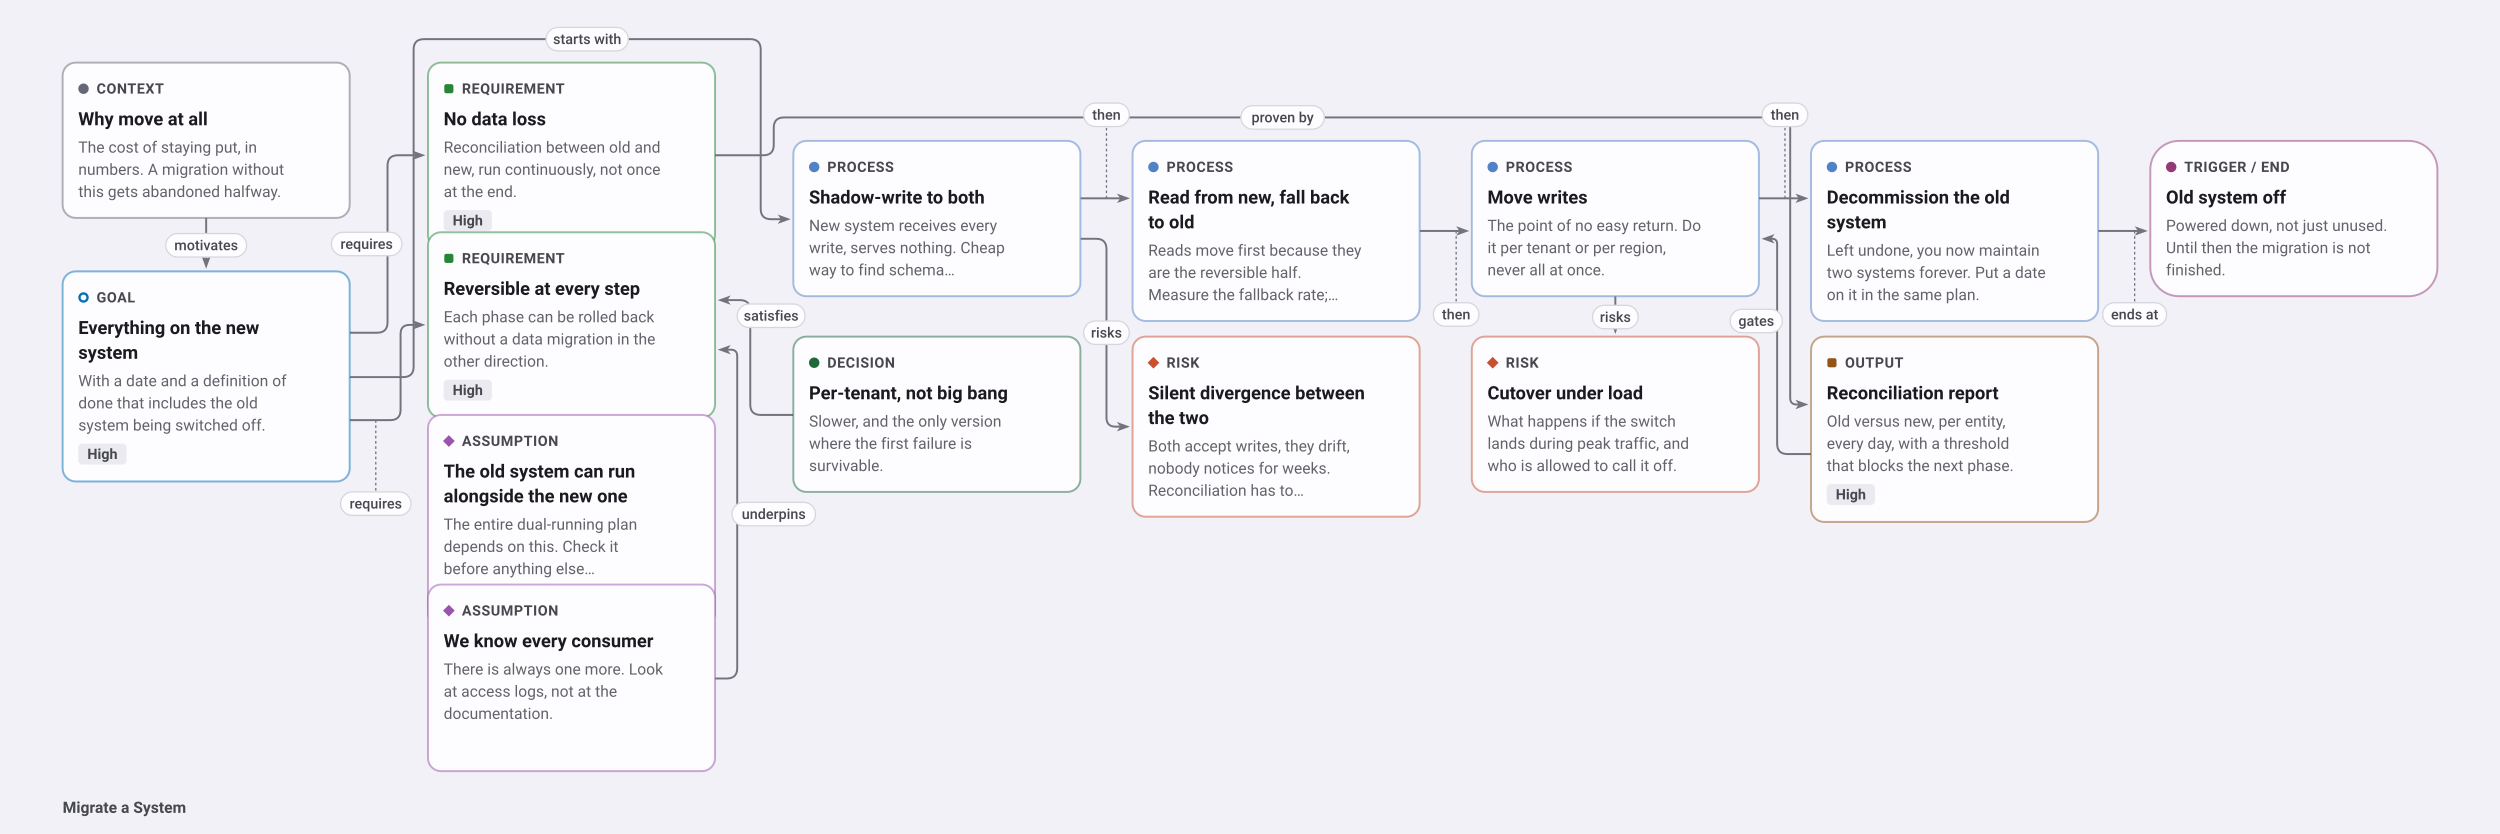
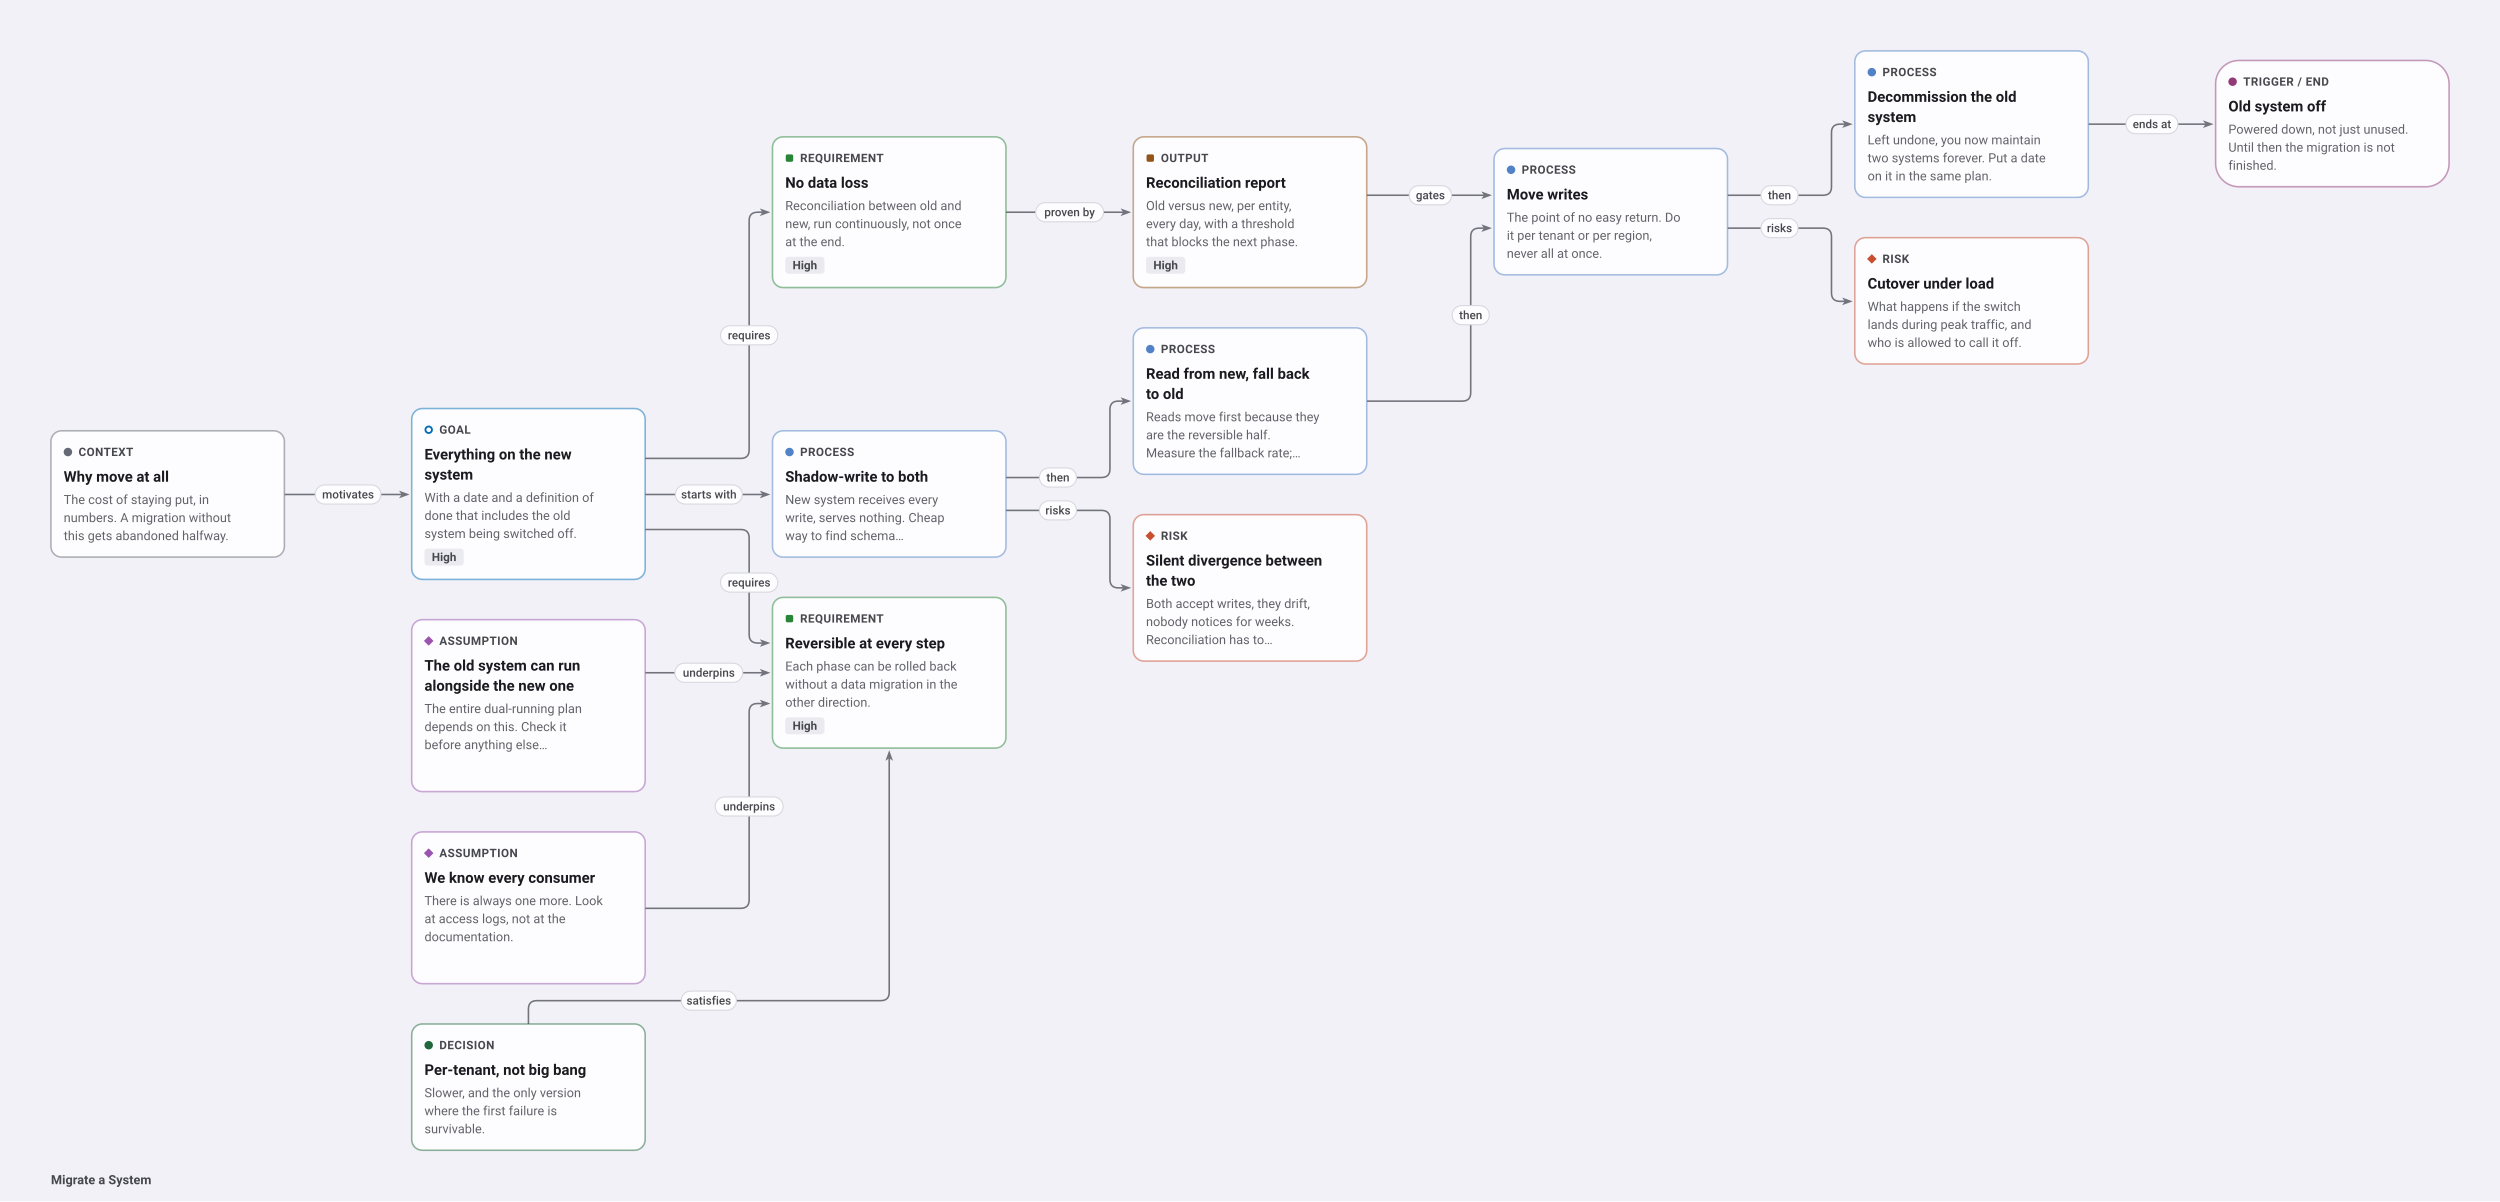
- <svg xmlns="http://www.w3.org/2000/svg" width="1916" height="639" viewBox="0 0 1916 639" font-family="Avenir Next, -apple-system, BlinkMacSystemFont, Segoe UI, Roboto, sans-serif">
+ <svg xmlns="http://www.w3.org/2000/svg" width="2356" height="1132" viewBox="0 0 2356 1132" font-family="Avenir Next, -apple-system, BlinkMacSystemFont, Segoe UI, Roboto, sans-serif">
  <defs>
    <marker id="ah-_2373737d-100" viewBox="0 0 10 10" markerUnits="userSpaceOnUse" markerWidth="10" markerHeight="7.2" preserveAspectRatio="none" refX="6" refY="5" orient="auto-start-reverse">
      <polygon points="0,0 10,5 0,10 2.5,5" fill="#73737d" />
    </marker>
  </defs>
-   <rect x="0" y="0" width="1916" height="639" fill="#f1f1f7" />
-   <g transform="translate(48.0,188.0)">
-     <path d="M 110 -21 L 110 14" fill="none" stroke="#73737d" stroke-width="1.5" marker-end="url(#ah-_2373737d-100)" />
-     <path d="M 220 67 L 241 67 Q 249 67 249 59 L 249 -61 Q 249 -69 257 -69 L 274 -69" fill="none" stroke="#73737d" stroke-width="1.5" marker-end="url(#ah-_2373737d-100)" />
-     <path d="M 220 134 L 251 134 Q 259 134 259 126 L 259 68 Q 259 61 266 61 L 274 61" fill="none" stroke="#73737d" stroke-width="1.5" marker-end="url(#ah-_2373737d-100)" />
-     <path d="M 390 130 L 390 131" fill="none" stroke="#73737d" stroke-width="1.5" marker-end="url(#ah-_2373737d-100)" />
-     <path d="M 500 332 L 509 332 Q 517 332 517 324 L 517 85 Q 517 80 512 80 L 506 80" fill="none" stroke="#73737d" stroke-width="1.5" marker-end="url(#ah-_2373737d-100)" />
-     <path d="M 560 130 L 535 130 Q 527 130 527 122 L 527 50 Q 527 42 519 42 L 506 42" fill="none" stroke="#73737d" stroke-width="1.5" marker-end="url(#ah-_2373737d-100)" />
-     <path d="M 220 101 L 261 101 Q 269 101 269 93 L 269 -150 Q 269 -158 277 -158 L 527 -158 Q 535 -158 535 -150 L 535 -28 Q 535 -20 543 -20 L 554 -20" fill="none" stroke="#73737d" stroke-width="1.5" marker-end="url(#ah-_2373737d-100)" />
-     <path d="M 780 -36 L 814 -36" fill="none" stroke="#73737d" stroke-width="1.5" marker-end="url(#ah-_2373737d-100)" />
-     <path d="M 1040 -11 L 1074 -11" fill="none" stroke="#73737d" stroke-width="1.5" marker-end="url(#ah-_2373737d-100)" />
-     <path d="M 1300 -36 L 1334 -36" fill="none" stroke="#73737d" stroke-width="1.5" marker-end="url(#ah-_2373737d-100)" />
-     <path d="M 1560 -11 L 1594 -11" fill="none" stroke="#73737d" stroke-width="1.5" marker-end="url(#ah-_2373737d-100)" />
-     <path d="M 780 -5 L 792 -5 Q 800 -5 800 3 L 800 132 Q 800 139 807 139 L 814 139" fill="none" stroke="#73737d" stroke-width="1.5" marker-end="url(#ah-_2373737d-100)" />
-     <path d="M 1190 39 L 1190 64" fill="none" stroke="#73737d" stroke-width="1.5" marker-end="url(#ah-_2373737d-100)" />
-     <path d="M 500 -69 L 537 -69 Q 545 -69 545 -77 L 545 -90 Q 545 -98 553 -98 L 1316 -98 Q 1324 -98 1324 -90 L 1324 117 Q 1324 122 1329 122 L 1334 122" fill="none" stroke="#73737d" stroke-width="1.5" marker-end="url(#ah-_2373737d-100)" />
-     <path d="M 1340 160 L 1322 160 Q 1314 160 1314 152 L 1314 -1 Q 1314 -5 1310 -5 L 1306 -5" fill="none" stroke="#73737d" stroke-width="1.5" marker-end="url(#ah-_2373737d-100)" />
-     <rect x="79" y="-9" width="62" height="18" rx="9" fill="#fdfdff" stroke="#d6d7de" stroke-width="1" />
-     <text x="110" y="0" font-size="11" font-weight="500" text-anchor="middle" dominant-baseline="central" fill="#47474e">motivates</text>
-     <rect x="206" y="-10" width="54" height="18" rx="9" fill="#fdfdff" stroke="#d6d7de" stroke-width="1" />
-     <text x="233" y="-1" font-size="11" font-weight="500" text-anchor="middle" dominant-baseline="central" fill="#47474e">requires</text>
-     <line x1="240" y1="134" x2="240" y2="189" stroke="#73737d" stroke-width="1" stroke-dasharray="2 2" />
-     <rect x="213" y="189" width="54" height="18" rx="9" fill="#fdfdff" stroke="#d6d7de" stroke-width="1" />
-     <text x="240" y="198" font-size="11" font-weight="500" text-anchor="middle" dominant-baseline="central" fill="#47474e">requires</text>
-     <rect x="358" y="122" width="64" height="18" rx="9" fill="#fdfdff" stroke="#d6d7de" stroke-width="1" />
-     <text x="390" y="131" font-size="11" font-weight="500" text-anchor="middle" dominant-baseline="central" fill="#47474e">underpins</text>
-     <rect x="513" y="197" width="64" height="18" rx="9" fill="#fdfdff" stroke="#d6d7de" stroke-width="1" />
-     <text x="545" y="206" font-size="11" font-weight="500" text-anchor="middle" dominant-baseline="central" fill="#47474e">underpins</text>
-     <rect x="517" y="45" width="52" height="18" rx="9" fill="#fdfdff" stroke="#d6d7de" stroke-width="1" />
-     <text x="543" y="54" font-size="11" font-weight="500" text-anchor="middle" dominant-baseline="central" fill="#47474e">satisfies</text>
-     <rect x="370.5" y="-167" width="63" height="18" rx="9" fill="#fdfdff" stroke="#d6d7de" stroke-width="1" />
-     <text x="402" y="-158" font-size="11" font-weight="500" text-anchor="middle" dominant-baseline="central" fill="#47474e">starts with</text>
-     <line x1="800" y1="-36" x2="800" y2="-91" stroke="#73737d" stroke-width="1" stroke-dasharray="2 2" />
-     <rect x="782.5" y="-109" width="35" height="18" rx="9" fill="#fdfdff" stroke="#d6d7de" stroke-width="1" />
-     <text x="800" y="-100" font-size="11" font-weight="500" text-anchor="middle" dominant-baseline="central" fill="#47474e">then</text>
-     <line x1="1068" y1="-11" x2="1068" y2="44" stroke="#73737d" stroke-width="1" stroke-dasharray="2 2" />
-     <rect x="1050.5" y="44" width="35" height="18" rx="9" fill="#fdfdff" stroke="#d6d7de" stroke-width="1" />
-     <text x="1068" y="53" font-size="11" font-weight="500" text-anchor="middle" dominant-baseline="central" fill="#47474e">then</text>
-     <line x1="1320" y1="-36" x2="1320" y2="-91" stroke="#73737d" stroke-width="1" stroke-dasharray="2 2" />
-     <rect x="1302.5" y="-109" width="35" height="18" rx="9" fill="#fdfdff" stroke="#d6d7de" stroke-width="1" />
-     <text x="1320" y="-100" font-size="11" font-weight="500" text-anchor="middle" dominant-baseline="central" fill="#47474e">then</text>
-     <line x1="1588" y1="-11" x2="1588" y2="44" stroke="#73737d" stroke-width="1" stroke-dasharray="2 2" />
-     <rect x="1563.5" y="44" width="49" height="18" rx="9" fill="#fdfdff" stroke="#d6d7de" stroke-width="1" />
-     <text x="1588" y="53" font-size="11" font-weight="500" text-anchor="middle" dominant-baseline="central" fill="#47474e">ends at</text>
-     <rect x="782.5" y="58" width="35" height="18" rx="9" fill="#fdfdff" stroke="#d6d7de" stroke-width="1" />
-     <text x="800" y="67" font-size="11" font-weight="500" text-anchor="middle" dominant-baseline="central" fill="#47474e">risks</text>
-     <rect x="1172.5" y="46" width="35" height="18" rx="9" fill="#fdfdff" stroke="#d6d7de" stroke-width="1" />
-     <text x="1190" y="55" font-size="11" font-weight="500" text-anchor="middle" dominant-baseline="central" fill="#47474e">risks</text>
-     <rect x="903" y="-107" width="64" height="18" rx="9" fill="#fdfdff" stroke="#d6d7de" stroke-width="1" />
-     <text x="935" y="-98" font-size="11" font-weight="500" text-anchor="middle" dominant-baseline="central" fill="#47474e">proven by</text>
-     <rect x="1278" y="49" width="40" height="18" rx="9" fill="#fdfdff" stroke="#d6d7de" stroke-width="1" />
-     <text x="1298" y="58" font-size="11" font-weight="500" text-anchor="middle" dominant-baseline="central" fill="#47474e">gates</text>
+   <rect x="0" y="0" width="2356" height="1132" fill="#f1f1f7" />
+   <g transform="translate(48.0,546.0)">
+     <path d="M 220 -80 L 334 -80" fill="none" stroke="#73737d" stroke-width="1.5" marker-end="url(#ah-_2373737d-100)" />
+     <path d="M 560 -114 L 650 -114 Q 658 -114 658 -122 L 658 -338 Q 658 -346 666 -346 L 674 -346" fill="none" stroke="#73737d" stroke-width="1.5" marker-end="url(#ah-_2373737d-100)" />
+     <path d="M 560 -47 L 650 -47 Q 658 -47 658 -39 L 658 52 Q 658 60 666 60 L 674 60" fill="none" stroke="#73737d" stroke-width="1.5" marker-end="url(#ah-_2373737d-100)" />
+     <path d="M 560 88 L 674 88" fill="none" stroke="#73737d" stroke-width="1.5" marker-end="url(#ah-_2373737d-100)" />
+     <path d="M 560 310 L 650 310 Q 658 310 658 302 L 658 125 Q 658 117 666 117 L 674 117" fill="none" stroke="#73737d" stroke-width="1.5" marker-end="url(#ah-_2373737d-100)" />
+     <path d="M 450 419 L 450 405 Q 450 397 458 397 L 782 397 Q 790 397 790 389 L 790 165" fill="none" stroke="#73737d" stroke-width="1.5" marker-end="url(#ah-_2373737d-100)" />
+     <path d="M 560 -80 L 674 -80" fill="none" stroke="#73737d" stroke-width="1.5" marker-end="url(#ah-_2373737d-100)" />
+     <path d="M 900 -96 L 990 -96 Q 998 -96 998 -104 L 998 -160 Q 998 -168 1006 -168 L 1014 -168" fill="none" stroke="#73737d" stroke-width="1.5" marker-end="url(#ah-_2373737d-100)" />
+     <path d="M 1240 -168 L 1330 -168 Q 1338 -168 1338 -176 L 1338 -323 Q 1338 -331 1346 -331 L 1354 -331" fill="none" stroke="#73737d" stroke-width="1.5" marker-end="url(#ah-_2373737d-100)" />
+     <path d="M 1580 -362 L 1670 -362 Q 1678 -362 1678 -370 L 1678 -421 Q 1678 -429 1686 -429 L 1694 -429" fill="none" stroke="#73737d" stroke-width="1.5" marker-end="url(#ah-_2373737d-100)" />
+     <path d="M 1920 -429 L 2034 -429" fill="none" stroke="#73737d" stroke-width="1.5" marker-end="url(#ah-_2373737d-100)" />
+     <path d="M 900 -65 L 990 -65 Q 998 -65 998 -57 L 998 0 Q 998 8 1006 8 L 1014 8" fill="none" stroke="#73737d" stroke-width="1.5" marker-end="url(#ah-_2373737d-100)" />
+     <path d="M 1580 -331 L 1670 -331 Q 1678 -331 1678 -323 L 1678 -270 Q 1678 -262 1686 -262 L 1694 -262" fill="none" stroke="#73737d" stroke-width="1.5" marker-end="url(#ah-_2373737d-100)" />
+     <path d="M 900 -346 L 1014 -346" fill="none" stroke="#73737d" stroke-width="1.5" marker-end="url(#ah-_2373737d-100)" />
+     <path d="M 1240 -362 L 1354 -362" fill="none" stroke="#73737d" stroke-width="1.5" marker-end="url(#ah-_2373737d-100)" />
+     <rect x="249" y="-89" width="62" height="18" rx="9" fill="#fdfdff" stroke="#d6d7de" stroke-width="1" />
+     <text x="280" y="-80" font-size="11" font-weight="500" text-anchor="middle" dominant-baseline="central" fill="#47474e">motivates</text>
+     <rect x="631" y="-239" width="54" height="18" rx="9" fill="#fdfdff" stroke="#d6d7de" stroke-width="1" />
+     <text x="658" y="-230" font-size="11" font-weight="500" text-anchor="middle" dominant-baseline="central" fill="#47474e">requires</text>
+     <rect x="631" y="-6" width="54" height="18" rx="9" fill="#fdfdff" stroke="#d6d7de" stroke-width="1" />
+     <text x="658" y="3" font-size="11" font-weight="500" text-anchor="middle" dominant-baseline="central" fill="#47474e">requires</text>
+     <rect x="588" y="79" width="64" height="18" rx="9" fill="#fdfdff" stroke="#d6d7de" stroke-width="1" />
+     <text x="620" y="88" font-size="11" font-weight="500" text-anchor="middle" dominant-baseline="central" fill="#47474e">underpins</text>
+     <rect x="626" y="205" width="64" height="18" rx="9" fill="#fdfdff" stroke="#d6d7de" stroke-width="1" />
+     <text x="658" y="214" font-size="11" font-weight="500" text-anchor="middle" dominant-baseline="central" fill="#47474e">underpins</text>
+     <rect x="594" y="388" width="52" height="18" rx="9" fill="#fdfdff" stroke="#d6d7de" stroke-width="1" />
+     <text x="620" y="397" font-size="11" font-weight="500" text-anchor="middle" dominant-baseline="central" fill="#47474e">satisfies</text>
+     <rect x="588.5" y="-89" width="63" height="18" rx="9" fill="#fdfdff" stroke="#d6d7de" stroke-width="1" />
+     <text x="620" y="-80" font-size="11" font-weight="500" text-anchor="middle" dominant-baseline="central" fill="#47474e">starts with</text>
+     <rect x="931.5" y="-105" width="35" height="18" rx="9" fill="#fdfdff" stroke="#d6d7de" stroke-width="1" />
+     <text x="949" y="-96" font-size="11" font-weight="500" text-anchor="middle" dominant-baseline="central" fill="#47474e">then</text>
+     <rect x="1320.5" y="-258" width="35" height="18" rx="9" fill="#fdfdff" stroke="#d6d7de" stroke-width="1" />
+     <text x="1338" y="-249" font-size="11" font-weight="500" text-anchor="middle" dominant-baseline="central" fill="#47474e">then</text>
+     <rect x="1611.5" y="-371" width="35" height="18" rx="9" fill="#fdfdff" stroke="#d6d7de" stroke-width="1" />
+     <text x="1629" y="-362" font-size="11" font-weight="500" text-anchor="middle" dominant-baseline="central" fill="#47474e">then</text>
+     <rect x="1955.5" y="-438" width="49" height="18" rx="9" fill="#fdfdff" stroke="#d6d7de" stroke-width="1" />
+     <text x="1980" y="-429" font-size="11" font-weight="500" text-anchor="middle" dominant-baseline="central" fill="#47474e">ends at</text>
+     <rect x="931.5" y="-74" width="35" height="18" rx="9" fill="#fdfdff" stroke="#d6d7de" stroke-width="1" />
+     <text x="949" y="-65" font-size="11" font-weight="500" text-anchor="middle" dominant-baseline="central" fill="#47474e">risks</text>
+     <rect x="1611.5" y="-340" width="35" height="18" rx="9" fill="#fdfdff" stroke="#d6d7de" stroke-width="1" />
+     <text x="1629" y="-331" font-size="11" font-weight="500" text-anchor="middle" dominant-baseline="central" fill="#47474e">risks</text>
+     <rect x="928" y="-355" width="64" height="18" rx="9" fill="#fdfdff" stroke="#d6d7de" stroke-width="1" />
+     <text x="960" y="-346" font-size="11" font-weight="500" text-anchor="middle" dominant-baseline="central" fill="#47474e">proven by</text>
+     <rect x="1280" y="-371" width="40" height="18" rx="9" fill="#fdfdff" stroke="#d6d7de" stroke-width="1" />
+     <text x="1300" y="-362" font-size="11" font-weight="500" text-anchor="middle" dominant-baseline="central" fill="#47474e">gates</text>
    <g>
      <rect x="0.0" y="-140.0" width="220" height="119" rx="10" fill="#fdfdff" stroke="#646975" stroke-opacity="0.5" stroke-width="1.5" />
      <circle class="type-dot" data-shape="dot" cx="16.0" cy="-120.0" r="4" fill="#646975" />
      <text x="26.0" y="-120.0" font-size="11" font-weight="600" letter-spacing="0.4" dominant-baseline="central" fill="#47474e">CONTEXT</text>
      <text x="12.0" y="-92.0" font-size="14" font-weight="600" fill="#1a1a20">Why move at all</text>
      <text x="12.0" y="-71.0" font-size="12" fill="#62626a">The cost of staying put, in</text>
      <text x="12.0" y="-54.0" font-size="12" fill="#62626a">numbers. A migration without</text>
      <text x="12.0" y="-37.0" font-size="12" fill="#62626a">this gets abandoned halfway.</text>
    </g>
    <g>
-       <rect x="0.0" y="20.0" width="220" height="161" rx="10" fill="#fdfdff" stroke="#046eb6" stroke-opacity="0.5" stroke-width="1.5" />
-       <circle class="type-dot" data-shape="ring" cx="16.0" cy="40.0" r="3.1" fill="none" stroke="#046eb6" stroke-width="1.8" />
-       <text x="26.0" y="40.0" font-size="11" font-weight="600" letter-spacing="0.4" dominant-baseline="central" fill="#47474e">GOAL</text>
-       <text x="12.0" y="68.0" font-size="14" font-weight="600" fill="#1a1a20">Everything on the new</text>
-       <text x="12.0" y="87.0" font-size="14" font-weight="600" fill="#1a1a20">system</text>
-       <text x="12.0" y="108.0" font-size="12" fill="#62626a">With a date and a definition of</text>
-       <text x="12.0" y="125.0" font-size="12" fill="#62626a">done that includes the old</text>
-       <text x="12.0" y="142.0" font-size="12" fill="#62626a">system being switched off.</text>
-       <rect x="12.0" y="152.0" width="37" height="16" rx="3" fill="#eaeaf0" />
-       <text x="30.5" y="160.0" font-size="11" font-weight="600" text-anchor="middle" dominant-baseline="central" fill="#47474e">High</text>
-     </g>
-     <g>
-       <rect x="280.0" y="-140.0" width="220" height="142" rx="10" fill="#fdfdff" stroke="#268536" stroke-opacity="0.5" stroke-width="1.5" />
-       <rect class="type-dot" data-shape="square" x="292.5" y="-123.5" width="7" height="7" rx="1.5" fill="#268536" />
-       <text x="306.0" y="-120.0" font-size="11" font-weight="600" letter-spacing="0.4" dominant-baseline="central" fill="#47474e">REQUIREMENT</text>
-       <text x="292.0" y="-92.0" font-size="14" font-weight="600" fill="#1a1a20">No data loss</text>
-       <text x="292.0" y="-71.0" font-size="12" fill="#62626a">Reconciliation between old and</text>
-       <text x="292.0" y="-54.0" font-size="12" fill="#62626a">new, run continuously, not once</text>
-       <text x="292.0" y="-37.0" font-size="12" fill="#62626a">at the end.</text>
-       <rect x="292.0" y="-27.0" width="37" height="16" rx="3" fill="#eaeaf0" />
-       <text x="310.5" y="-19.0" font-size="11" font-weight="600" text-anchor="middle" dominant-baseline="central" fill="#47474e">High</text>
-     </g>
-     <g>
-       <rect x="280.0" y="-10.0" width="220" height="142" rx="10" fill="#fdfdff" stroke="#268536" stroke-opacity="0.5" stroke-width="1.5" />
-       <rect class="type-dot" data-shape="square" x="292.5" y="6.5" width="7" height="7" rx="1.5" fill="#268536" />
-       <text x="306.0" y="10.0" font-size="11" font-weight="600" letter-spacing="0.4" dominant-baseline="central" fill="#47474e">REQUIREMENT</text>
-       <text x="292.0" y="38.0" font-size="14" font-weight="600" fill="#1a1a20">Reversible at every step</text>
-       <text x="292.0" y="59.0" font-size="12" fill="#62626a">Each phase can be rolled back</text>
-       <text x="292.0" y="76.0" font-size="12" fill="#62626a">without a data migration in the</text>
-       <text x="292.0" y="93.0" font-size="12" fill="#62626a">other direction.</text>
-       <rect x="292.0" y="103.0" width="37" height="16" rx="3" fill="#eaeaf0" />
-       <text x="310.5" y="111.0" font-size="11" font-weight="600" text-anchor="middle" dominant-baseline="central" fill="#47474e">High</text>
-     </g>
-     <g>
-       <rect x="280.0" y="130.0" width="220" height="162" rx="10" fill="#fdfdff" stroke="#9b54ad" stroke-opacity="0.5" stroke-width="1.5" />
-       <path class="type-dot" data-shape="diamond" d="M 296.0 145.5 L 300.5 150.0 L 296.0 154.5 L 291.5 150.0 Z" fill="#9b54ad" />
-       <text x="306.0" y="150.0" font-size="11" font-weight="600" letter-spacing="0.4" dominant-baseline="central" fill="#47474e">ASSUMPTION</text>
-       <text x="292.0" y="178.0" font-size="14" font-weight="600" fill="#1a1a20">The old system can run</text>
-       <text x="292.0" y="197.0" font-size="14" font-weight="600" fill="#1a1a20">alongside the new one</text>
-       <text x="292.0" y="218.0" font-size="12" fill="#62626a">The entire dual-running plan</text>
-       <text x="292.0" y="235.0" font-size="12" fill="#62626a">depends on this. Check it</text>
-       <text x="292.0" y="252.0" font-size="12" fill="#62626a">before anything else…</text>
-     </g>
-     <g>
-       <rect x="280.0" y="260.0" width="220" height="143" rx="10" fill="#fdfdff" stroke="#9b54ad" stroke-opacity="0.5" stroke-width="1.5" />
-       <path class="type-dot" data-shape="diamond" d="M 296.0 275.5 L 300.5 280.0 L 296.0 284.5 L 291.5 280.0 Z" fill="#9b54ad" />
-       <text x="306.0" y="280.0" font-size="11" font-weight="600" letter-spacing="0.4" dominant-baseline="central" fill="#47474e">ASSUMPTION</text>
-       <text x="292.0" y="308.0" font-size="14" font-weight="600" fill="#1a1a20">We know every consumer</text>
-       <text x="292.0" y="329.0" font-size="12" fill="#62626a">There is always one more. Look</text>
-       <text x="292.0" y="346.0" font-size="12" fill="#62626a">at access logs, not at the</text>
-       <text x="292.0" y="363.0" font-size="12" fill="#62626a">documentation.</text>
-     </g>
-     <g>
-       <rect x="560.0" y="-80.0" width="220" height="119" rx="10" fill="#fdfdff" stroke="#5181c7" stroke-opacity="0.5" stroke-width="1.5" />
-       <circle class="type-dot" data-shape="dot" cx="576.0" cy="-60.0" r="4" fill="#5181c7" />
-       <text x="586.0" y="-60.0" font-size="11" font-weight="600" letter-spacing="0.4" dominant-baseline="central" fill="#47474e">PROCESS</text>
-       <text x="572.0" y="-32.0" font-size="14" font-weight="600" fill="#1a1a20">Shadow-write to both</text>
-       <text x="572.0" y="-11.0" font-size="12" fill="#62626a">New system receives every</text>
-       <text x="572.0" y="6.0" font-size="12" fill="#62626a">write, serves nothing. Cheap</text>
-       <text x="572.0" y="23.0" font-size="12" fill="#62626a">way to find schema…</text>
-     </g>
-     <g>
-       <rect x="820.0" y="-80.0" width="220" height="138" rx="10" fill="#fdfdff" stroke="#5181c7" stroke-opacity="0.5" stroke-width="1.5" />
-       <circle class="type-dot" data-shape="dot" cx="836.0" cy="-60.0" r="4" fill="#5181c7" />
-       <text x="846.0" y="-60.0" font-size="11" font-weight="600" letter-spacing="0.4" dominant-baseline="central" fill="#47474e">PROCESS</text>
-       <text x="832.0" y="-32.0" font-size="14" font-weight="600" fill="#1a1a20">Read from new, fall back</text>
-       <text x="832.0" y="-13.0" font-size="14" font-weight="600" fill="#1a1a20">to old</text>
-       <text x="832.0" y="8.0" font-size="12" fill="#62626a">Reads move first because they</text>
-       <text x="832.0" y="25.0" font-size="12" fill="#62626a">are the reversible half.</text>
-       <text x="832.0" y="42.0" font-size="12" fill="#62626a">Measure the fallback rate;…</text>
-     </g>
-     <g>
-       <rect x="1080.0" y="-80.0" width="220" height="119" rx="10" fill="#fdfdff" stroke="#5181c7" stroke-opacity="0.5" stroke-width="1.5" />
-       <circle class="type-dot" data-shape="dot" cx="1096.0" cy="-60.0" r="4" fill="#5181c7" />
-       <text x="1106.0" y="-60.0" font-size="11" font-weight="600" letter-spacing="0.4" dominant-baseline="central" fill="#47474e">PROCESS</text>
-       <text x="1092.0" y="-32.0" font-size="14" font-weight="600" fill="#1a1a20">Move writes</text>
-       <text x="1092.0" y="-11.0" font-size="12" fill="#62626a">The point of no easy return. Do</text>
-       <text x="1092.0" y="6.0" font-size="12" fill="#62626a">it per tenant or per region,</text>
-       <text x="1092.0" y="23.0" font-size="12" fill="#62626a">never all at once.</text>
-     </g>
-     <g>
-       <rect x="1340.0" y="-80.0" width="220" height="138" rx="10" fill="#fdfdff" stroke="#5181c7" stroke-opacity="0.5" stroke-width="1.5" />
-       <circle class="type-dot" data-shape="dot" cx="1356.0" cy="-60.0" r="4" fill="#5181c7" />
-       <text x="1366.0" y="-60.0" font-size="11" font-weight="600" letter-spacing="0.4" dominant-baseline="central" fill="#47474e">PROCESS</text>
-       <text x="1352.0" y="-32.0" font-size="14" font-weight="600" fill="#1a1a20">Decommission the old</text>
-       <text x="1352.0" y="-13.0" font-size="14" font-weight="600" fill="#1a1a20">system</text>
-       <text x="1352.0" y="8.0" font-size="12" fill="#62626a">Left undone, you now maintain</text>
-       <text x="1352.0" y="25.0" font-size="12" fill="#62626a">two systems forever. Put a date</text>
-       <text x="1352.0" y="42.0" font-size="12" fill="#62626a">on it in the same plan.</text>
-     </g>
-     <g>
-       <rect x="820.0" y="70.0" width="220" height="138" rx="10" fill="#fdfdff" stroke="#c85030" stroke-opacity="0.5" stroke-width="1.5" />
-       <path class="type-dot" data-shape="diamond" d="M 836.0 85.5 L 840.5 90.0 L 836.0 94.5 L 831.5 90.0 Z" fill="#c85030" />
-       <text x="846.0" y="90.0" font-size="11" font-weight="600" letter-spacing="0.4" dominant-baseline="central" fill="#47474e">RISK</text>
-       <text x="832.0" y="118.0" font-size="14" font-weight="600" fill="#1a1a20">Silent divergence between</text>
-       <text x="832.0" y="137.0" font-size="14" font-weight="600" fill="#1a1a20">the two</text>
-       <text x="832.0" y="158.0" font-size="12" fill="#62626a">Both accept writes, they drift,</text>
-       <text x="832.0" y="175.0" font-size="12" fill="#62626a">nobody notices for weeks.</text>
-       <text x="832.0" y="192.0" font-size="12" fill="#62626a">Reconciliation has to…</text>
-     </g>
-     <g>
-       <rect x="1080.0" y="70.0" width="220" height="119" rx="10" fill="#fdfdff" stroke="#c85030" stroke-opacity="0.5" stroke-width="1.5" />
-       <path class="type-dot" data-shape="diamond" d="M 1096.0 85.5 L 1100.5 90.0 L 1096.0 94.5 L 1091.5 90.0 Z" fill="#c85030" />
-       <text x="1106.0" y="90.0" font-size="11" font-weight="600" letter-spacing="0.4" dominant-baseline="central" fill="#47474e">RISK</text>
-       <text x="1092.0" y="118.0" font-size="14" font-weight="600" fill="#1a1a20">Cutover under load</text>
-       <text x="1092.0" y="139.0" font-size="12" fill="#62626a">What happens if the switch</text>
-       <text x="1092.0" y="156.0" font-size="12" fill="#62626a">lands during peak traffic, and</text>
-       <text x="1092.0" y="173.0" font-size="12" fill="#62626a">who is allowed to call it off.</text>
-     </g>
-     <g>
-       <rect x="560.0" y="70.0" width="220" height="119" rx="10" fill="#fdfdff" stroke="#20683c" stroke-opacity="0.5" stroke-width="1.5" />
-       <circle class="type-dot" data-shape="dot" cx="576.0" cy="90.0" r="4" fill="#20683c" />
-       <text x="586.0" y="90.0" font-size="11" font-weight="600" letter-spacing="0.4" dominant-baseline="central" fill="#47474e">DECISION</text>
-       <text x="572.0" y="118.0" font-size="14" font-weight="600" fill="#1a1a20">Per-tenant, not big bang</text>
-       <text x="572.0" y="139.0" font-size="12" fill="#62626a">Slower, and the only version</text>
-       <text x="572.0" y="156.0" font-size="12" fill="#62626a">where the first failure is</text>
-       <text x="572.0" y="173.0" font-size="12" fill="#62626a">survivable.</text>
-     </g>
-     <g>
-       <rect x="1340.0" y="70.0" width="220" height="142" rx="10" fill="#fdfdff" stroke="#935417" stroke-opacity="0.5" stroke-width="1.5" />
-       <rect class="type-dot" data-shape="square" x="1352.5" y="86.5" width="7" height="7" rx="1.5" fill="#935417" />
-       <text x="1366.0" y="90.0" font-size="11" font-weight="600" letter-spacing="0.4" dominant-baseline="central" fill="#47474e">OUTPUT</text>
-       <text x="1352.0" y="118.0" font-size="14" font-weight="600" fill="#1a1a20">Reconciliation report</text>
-       <text x="1352.0" y="139.0" font-size="12" fill="#62626a">Old versus new, per entity,</text>
-       <text x="1352.0" y="156.0" font-size="12" fill="#62626a">every day, with a threshold</text>
-       <text x="1352.0" y="173.0" font-size="12" fill="#62626a">that blocks the next phase.</text>
-       <rect x="1352.0" y="183.0" width="37" height="16" rx="3" fill="#eaeaf0" />
-       <text x="1370.5" y="191.0" font-size="11" font-weight="600" text-anchor="middle" dominant-baseline="central" fill="#47474e">High</text>
-     </g>
-     <g>
-       <rect x="1600.0" y="-80.0" width="220" height="119" rx="22" fill="#fdfdff" stroke="#933a76" stroke-opacity="0.5" stroke-width="1.5" />
-       <circle class="type-dot" data-shape="dot" cx="1616.0" cy="-60.0" r="4" fill="#933a76" />
-       <text x="1626.0" y="-60.0" font-size="11" font-weight="600" letter-spacing="0.4" dominant-baseline="central" fill="#47474e">TRIGGER / END</text>
-       <text x="1612.0" y="-32.0" font-size="14" font-weight="600" fill="#1a1a20">Old system off</text>
-       <text x="1612.0" y="-11.0" font-size="12" fill="#62626a">Powered down, not just unused.</text>
-       <text x="1612.0" y="6.0" font-size="12" fill="#62626a">Until then the migration is not</text>
-       <text x="1612.0" y="23.0" font-size="12" fill="#62626a">finished.</text>
+       <rect x="340.0" y="-161.0" width="220" height="161" rx="10" fill="#fdfdff" stroke="#046eb6" stroke-opacity="0.5" stroke-width="1.5" />
+       <circle class="type-dot" data-shape="ring" cx="356.0" cy="-141.0" r="3.1" fill="none" stroke="#046eb6" stroke-width="1.8" />
+       <text x="366.0" y="-141.0" font-size="11" font-weight="600" letter-spacing="0.4" dominant-baseline="central" fill="#47474e">GOAL</text>
+       <text x="352.0" y="-113.0" font-size="14" font-weight="600" fill="#1a1a20">Everything on the new</text>
+       <text x="352.0" y="-94.0" font-size="14" font-weight="600" fill="#1a1a20">system</text>
+       <text x="352.0" y="-73.0" font-size="12" fill="#62626a">With a date and a definition of</text>
+       <text x="352.0" y="-56.0" font-size="12" fill="#62626a">done that includes the old</text>
+       <text x="352.0" y="-39.0" font-size="12" fill="#62626a">system being switched off.</text>
+       <rect x="352.0" y="-29.0" width="37" height="16" rx="3" fill="#eaeaf0" />
+       <text x="370.5" y="-21.0" font-size="11" font-weight="600" text-anchor="middle" dominant-baseline="central" fill="#47474e">High</text>
+     </g>
+     <g>
+       <rect x="680.0" y="-417.0" width="220" height="142" rx="10" fill="#fdfdff" stroke="#268536" stroke-opacity="0.5" stroke-width="1.5" />
+       <rect class="type-dot" data-shape="square" x="692.5" y="-400.5" width="7" height="7" rx="1.5" fill="#268536" />
+       <text x="706.0" y="-397.0" font-size="11" font-weight="600" letter-spacing="0.4" dominant-baseline="central" fill="#47474e">REQUIREMENT</text>
+       <text x="692.0" y="-369.0" font-size="14" font-weight="600" fill="#1a1a20">No data loss</text>
+       <text x="692.0" y="-348.0" font-size="12" fill="#62626a">Reconciliation between old and</text>
+       <text x="692.0" y="-331.0" font-size="12" fill="#62626a">new, run continuously, not once</text>
+       <text x="692.0" y="-314.0" font-size="12" fill="#62626a">at the end.</text>
+       <rect x="692.0" y="-304.0" width="37" height="16" rx="3" fill="#eaeaf0" />
+       <text x="710.5" y="-296.0" font-size="11" font-weight="600" text-anchor="middle" dominant-baseline="central" fill="#47474e">High</text>
+     </g>
+     <g>
+       <rect x="680.0" y="17.0" width="220" height="142" rx="10" fill="#fdfdff" stroke="#268536" stroke-opacity="0.5" stroke-width="1.5" />
+       <rect class="type-dot" data-shape="square" x="692.5" y="33.5" width="7" height="7" rx="1.5" fill="#268536" />
+       <text x="706.0" y="37.0" font-size="11" font-weight="600" letter-spacing="0.4" dominant-baseline="central" fill="#47474e">REQUIREMENT</text>
+       <text x="692.0" y="65.0" font-size="14" font-weight="600" fill="#1a1a20">Reversible at every step</text>
+       <text x="692.0" y="86.0" font-size="12" fill="#62626a">Each phase can be rolled back</text>
+       <text x="692.0" y="103.0" font-size="12" fill="#62626a">without a data migration in the</text>
+       <text x="692.0" y="120.0" font-size="12" fill="#62626a">other direction.</text>
+       <rect x="692.0" y="130.0" width="37" height="16" rx="3" fill="#eaeaf0" />
+       <text x="710.5" y="138.0" font-size="11" font-weight="600" text-anchor="middle" dominant-baseline="central" fill="#47474e">High</text>
+     </g>
+     <g>
+       <rect x="340.0" y="38.0" width="220" height="162" rx="10" fill="#fdfdff" stroke="#9b54ad" stroke-opacity="0.5" stroke-width="1.5" />
+       <path class="type-dot" data-shape="diamond" d="M 356.0 53.5 L 360.5 58.0 L 356.0 62.5 L 351.5 58.0 Z" fill="#9b54ad" />
+       <text x="366.0" y="58.0" font-size="11" font-weight="600" letter-spacing="0.4" dominant-baseline="central" fill="#47474e">ASSUMPTION</text>
+       <text x="352.0" y="86.0" font-size="14" font-weight="600" fill="#1a1a20">The old system can run</text>
+       <text x="352.0" y="105.0" font-size="14" font-weight="600" fill="#1a1a20">alongside the new one</text>
+       <text x="352.0" y="126.0" font-size="12" fill="#62626a">The entire dual-running plan</text>
+       <text x="352.0" y="143.0" font-size="12" fill="#62626a">depends on this. Check it</text>
+       <text x="352.0" y="160.0" font-size="12" fill="#62626a">before anything else…</text>
+     </g>
+     <g>
+       <rect x="340.0" y="238.0" width="220" height="143" rx="10" fill="#fdfdff" stroke="#9b54ad" stroke-opacity="0.5" stroke-width="1.5" />
+       <path class="type-dot" data-shape="diamond" d="M 356.0 253.5 L 360.5 258.0 L 356.0 262.5 L 351.5 258.0 Z" fill="#9b54ad" />
+       <text x="366.0" y="258.0" font-size="11" font-weight="600" letter-spacing="0.4" dominant-baseline="central" fill="#47474e">ASSUMPTION</text>
+       <text x="352.0" y="286.0" font-size="14" font-weight="600" fill="#1a1a20">We know every consumer</text>
+       <text x="352.0" y="307.0" font-size="12" fill="#62626a">There is always one more. Look</text>
+       <text x="352.0" y="324.0" font-size="12" fill="#62626a">at access logs, not at the</text>
+       <text x="352.0" y="341.0" font-size="12" fill="#62626a">documentation.</text>
+     </g>
+     <g>
+       <rect x="680.0" y="-140.0" width="220" height="119" rx="10" fill="#fdfdff" stroke="#5181c7" stroke-opacity="0.5" stroke-width="1.5" />
+       <circle class="type-dot" data-shape="dot" cx="696.0" cy="-120.0" r="4" fill="#5181c7" />
+       <text x="706.0" y="-120.0" font-size="11" font-weight="600" letter-spacing="0.4" dominant-baseline="central" fill="#47474e">PROCESS</text>
+       <text x="692.0" y="-92.0" font-size="14" font-weight="600" fill="#1a1a20">Shadow-write to both</text>
+       <text x="692.0" y="-71.0" font-size="12" fill="#62626a">New system receives every</text>
+       <text x="692.0" y="-54.0" font-size="12" fill="#62626a">write, serves nothing. Cheap</text>
+       <text x="692.0" y="-37.0" font-size="12" fill="#62626a">way to find schema…</text>
+     </g>
+     <g>
+       <rect x="1020.0" y="-237.0" width="220" height="138" rx="10" fill="#fdfdff" stroke="#5181c7" stroke-opacity="0.5" stroke-width="1.5" />
+       <circle class="type-dot" data-shape="dot" cx="1036.0" cy="-217.0" r="4" fill="#5181c7" />
+       <text x="1046.0" y="-217.0" font-size="11" font-weight="600" letter-spacing="0.4" dominant-baseline="central" fill="#47474e">PROCESS</text>
+       <text x="1032.0" y="-189.0" font-size="14" font-weight="600" fill="#1a1a20">Read from new, fall back</text>
+       <text x="1032.0" y="-170.0" font-size="14" font-weight="600" fill="#1a1a20">to old</text>
+       <text x="1032.0" y="-149.0" font-size="12" fill="#62626a">Reads move first because they</text>
+       <text x="1032.0" y="-132.0" font-size="12" fill="#62626a">are the reversible half.</text>
+       <text x="1032.0" y="-115.0" font-size="12" fill="#62626a">Measure the fallback rate;…</text>
+     </g>
+     <g>
+       <rect x="1360.0" y="-406.0" width="220" height="119" rx="10" fill="#fdfdff" stroke="#5181c7" stroke-opacity="0.5" stroke-width="1.5" />
+       <circle class="type-dot" data-shape="dot" cx="1376.0" cy="-386.0" r="4" fill="#5181c7" />
+       <text x="1386.0" y="-386.0" font-size="11" font-weight="600" letter-spacing="0.4" dominant-baseline="central" fill="#47474e">PROCESS</text>
+       <text x="1372.0" y="-358.0" font-size="14" font-weight="600" fill="#1a1a20">Move writes</text>
+       <text x="1372.0" y="-337.0" font-size="12" fill="#62626a">The point of no easy return. Do</text>
+       <text x="1372.0" y="-320.0" font-size="12" fill="#62626a">it per tenant or per region,</text>
+       <text x="1372.0" y="-303.0" font-size="12" fill="#62626a">never all at once.</text>
+     </g>
+     <g>
+       <rect x="1700.0" y="-498.0" width="220" height="138" rx="10" fill="#fdfdff" stroke="#5181c7" stroke-opacity="0.5" stroke-width="1.5" />
+       <circle class="type-dot" data-shape="dot" cx="1716.0" cy="-478.0" r="4" fill="#5181c7" />
+       <text x="1726.0" y="-478.0" font-size="11" font-weight="600" letter-spacing="0.4" dominant-baseline="central" fill="#47474e">PROCESS</text>
+       <text x="1712.0" y="-450.0" font-size="14" font-weight="600" fill="#1a1a20">Decommission the old</text>
+       <text x="1712.0" y="-431.0" font-size="14" font-weight="600" fill="#1a1a20">system</text>
+       <text x="1712.0" y="-410.0" font-size="12" fill="#62626a">Left undone, you now maintain</text>
+       <text x="1712.0" y="-393.0" font-size="12" fill="#62626a">two systems forever. Put a date</text>
+       <text x="1712.0" y="-376.0" font-size="12" fill="#62626a">on it in the same plan.</text>
+     </g>
+     <g>
+       <rect x="1020.0" y="-61.0" width="220" height="138" rx="10" fill="#fdfdff" stroke="#c85030" stroke-opacity="0.5" stroke-width="1.5" />
+       <path class="type-dot" data-shape="diamond" d="M 1036.0 -45.5 L 1040.5 -41.0 L 1036.0 -36.5 L 1031.5 -41.0 Z" fill="#c85030" />
+       <text x="1046.0" y="-41.0" font-size="11" font-weight="600" letter-spacing="0.4" dominant-baseline="central" fill="#47474e">RISK</text>
+       <text x="1032.0" y="-13.0" font-size="14" font-weight="600" fill="#1a1a20">Silent divergence between</text>
+       <text x="1032.0" y="6.0" font-size="14" font-weight="600" fill="#1a1a20">the two</text>
+       <text x="1032.0" y="27.0" font-size="12" fill="#62626a">Both accept writes, they drift,</text>
+       <text x="1032.0" y="44.0" font-size="12" fill="#62626a">nobody notices for weeks.</text>
+       <text x="1032.0" y="61.0" font-size="12" fill="#62626a">Reconciliation has to…</text>
+     </g>
+     <g>
+       <rect x="1700.0" y="-322.0" width="220" height="119" rx="10" fill="#fdfdff" stroke="#c85030" stroke-opacity="0.5" stroke-width="1.5" />
+       <path class="type-dot" data-shape="diamond" d="M 1716.0 -306.5 L 1720.5 -302.0 L 1716.0 -297.5 L 1711.5 -302.0 Z" fill="#c85030" />
+       <text x="1726.0" y="-302.0" font-size="11" font-weight="600" letter-spacing="0.4" dominant-baseline="central" fill="#47474e">RISK</text>
+       <text x="1712.0" y="-274.0" font-size="14" font-weight="600" fill="#1a1a20">Cutover under load</text>
+       <text x="1712.0" y="-253.0" font-size="12" fill="#62626a">What happens if the switch</text>
+       <text x="1712.0" y="-236.0" font-size="12" fill="#62626a">lands during peak traffic, and</text>
+       <text x="1712.0" y="-219.0" font-size="12" fill="#62626a">who is allowed to call it off.</text>
+     </g>
+     <g>
+       <rect x="340.0" y="419.0" width="220" height="119" rx="10" fill="#fdfdff" stroke="#20683c" stroke-opacity="0.5" stroke-width="1.5" />
+       <circle class="type-dot" data-shape="dot" cx="356.0" cy="439.0" r="4" fill="#20683c" />
+       <text x="366.0" y="439.0" font-size="11" font-weight="600" letter-spacing="0.4" dominant-baseline="central" fill="#47474e">DECISION</text>
+       <text x="352.0" y="467.0" font-size="14" font-weight="600" fill="#1a1a20">Per-tenant, not big bang</text>
+       <text x="352.0" y="488.0" font-size="12" fill="#62626a">Slower, and the only version</text>
+       <text x="352.0" y="505.0" font-size="12" fill="#62626a">where the first failure is</text>
+       <text x="352.0" y="522.0" font-size="12" fill="#62626a">survivable.</text>
+     </g>
+     <g>
+       <rect x="1020.0" y="-417.0" width="220" height="142" rx="10" fill="#fdfdff" stroke="#935417" stroke-opacity="0.5" stroke-width="1.5" />
+       <rect class="type-dot" data-shape="square" x="1032.5" y="-400.5" width="7" height="7" rx="1.5" fill="#935417" />
+       <text x="1046.0" y="-397.0" font-size="11" font-weight="600" letter-spacing="0.4" dominant-baseline="central" fill="#47474e">OUTPUT</text>
+       <text x="1032.0" y="-369.0" font-size="14" font-weight="600" fill="#1a1a20">Reconciliation report</text>
+       <text x="1032.0" y="-348.0" font-size="12" fill="#62626a">Old versus new, per entity,</text>
+       <text x="1032.0" y="-331.0" font-size="12" fill="#62626a">every day, with a threshold</text>
+       <text x="1032.0" y="-314.0" font-size="12" fill="#62626a">that blocks the next phase.</text>
+       <rect x="1032.0" y="-304.0" width="37" height="16" rx="3" fill="#eaeaf0" />
+       <text x="1050.5" y="-296.0" font-size="11" font-weight="600" text-anchor="middle" dominant-baseline="central" fill="#47474e">High</text>
+     </g>
+     <g>
+       <rect x="2040.0" y="-489.0" width="220" height="119" rx="22" fill="#fdfdff" stroke="#933a76" stroke-opacity="0.5" stroke-width="1.5" />
+       <circle class="type-dot" data-shape="dot" cx="2056.0" cy="-469.0" r="4" fill="#933a76" />
+       <text x="2066.0" y="-469.0" font-size="11" font-weight="600" letter-spacing="0.4" dominant-baseline="central" fill="#47474e">TRIGGER / END</text>
+       <text x="2052.0" y="-441.0" font-size="14" font-weight="600" fill="#1a1a20">Old system off</text>
+       <text x="2052.0" y="-420.0" font-size="12" fill="#62626a">Powered down, not just unused.</text>
+       <text x="2052.0" y="-403.0" font-size="12" fill="#62626a">Until then the migration is not</text>
+       <text x="2052.0" y="-386.0" font-size="12" fill="#62626a">finished.</text>
    </g>
  </g>
-   <text x="48" y="623" font-size="12" font-weight="600" fill="#47474e">Migrate a System</text>
+   <text x="48" y="1116" font-size="12" font-weight="600" fill="#47474e">Migrate a System</text>
</svg>
